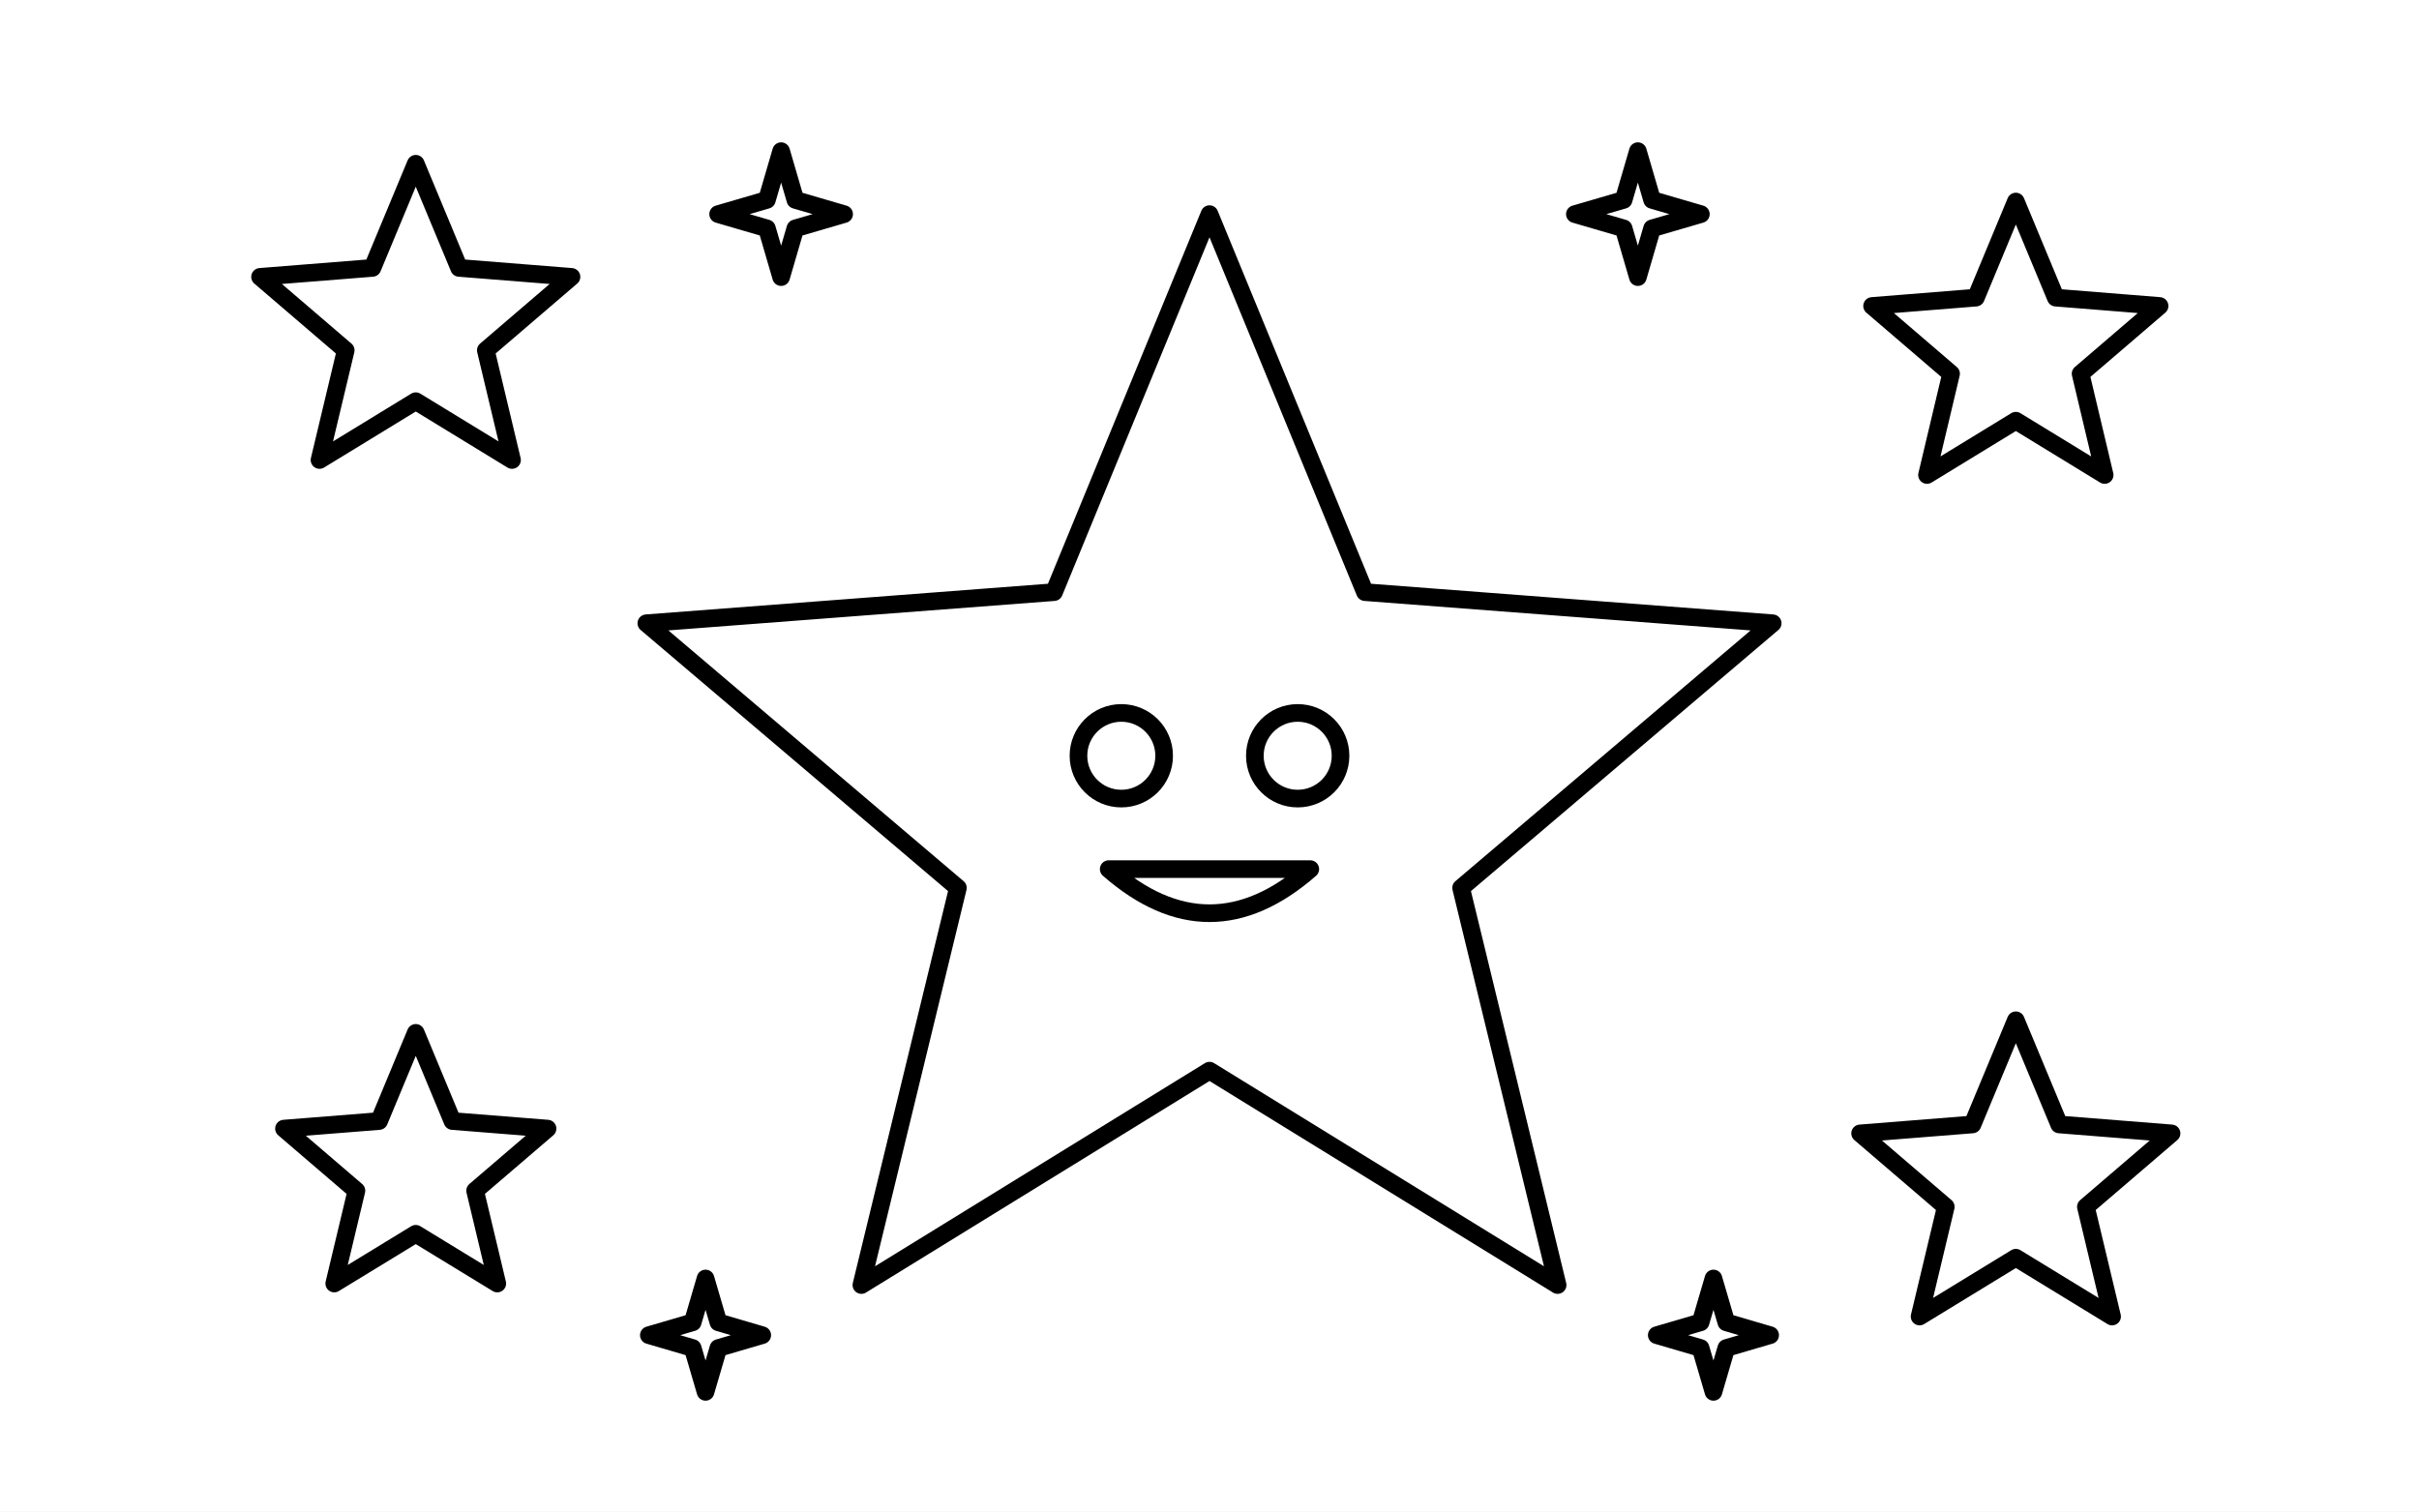
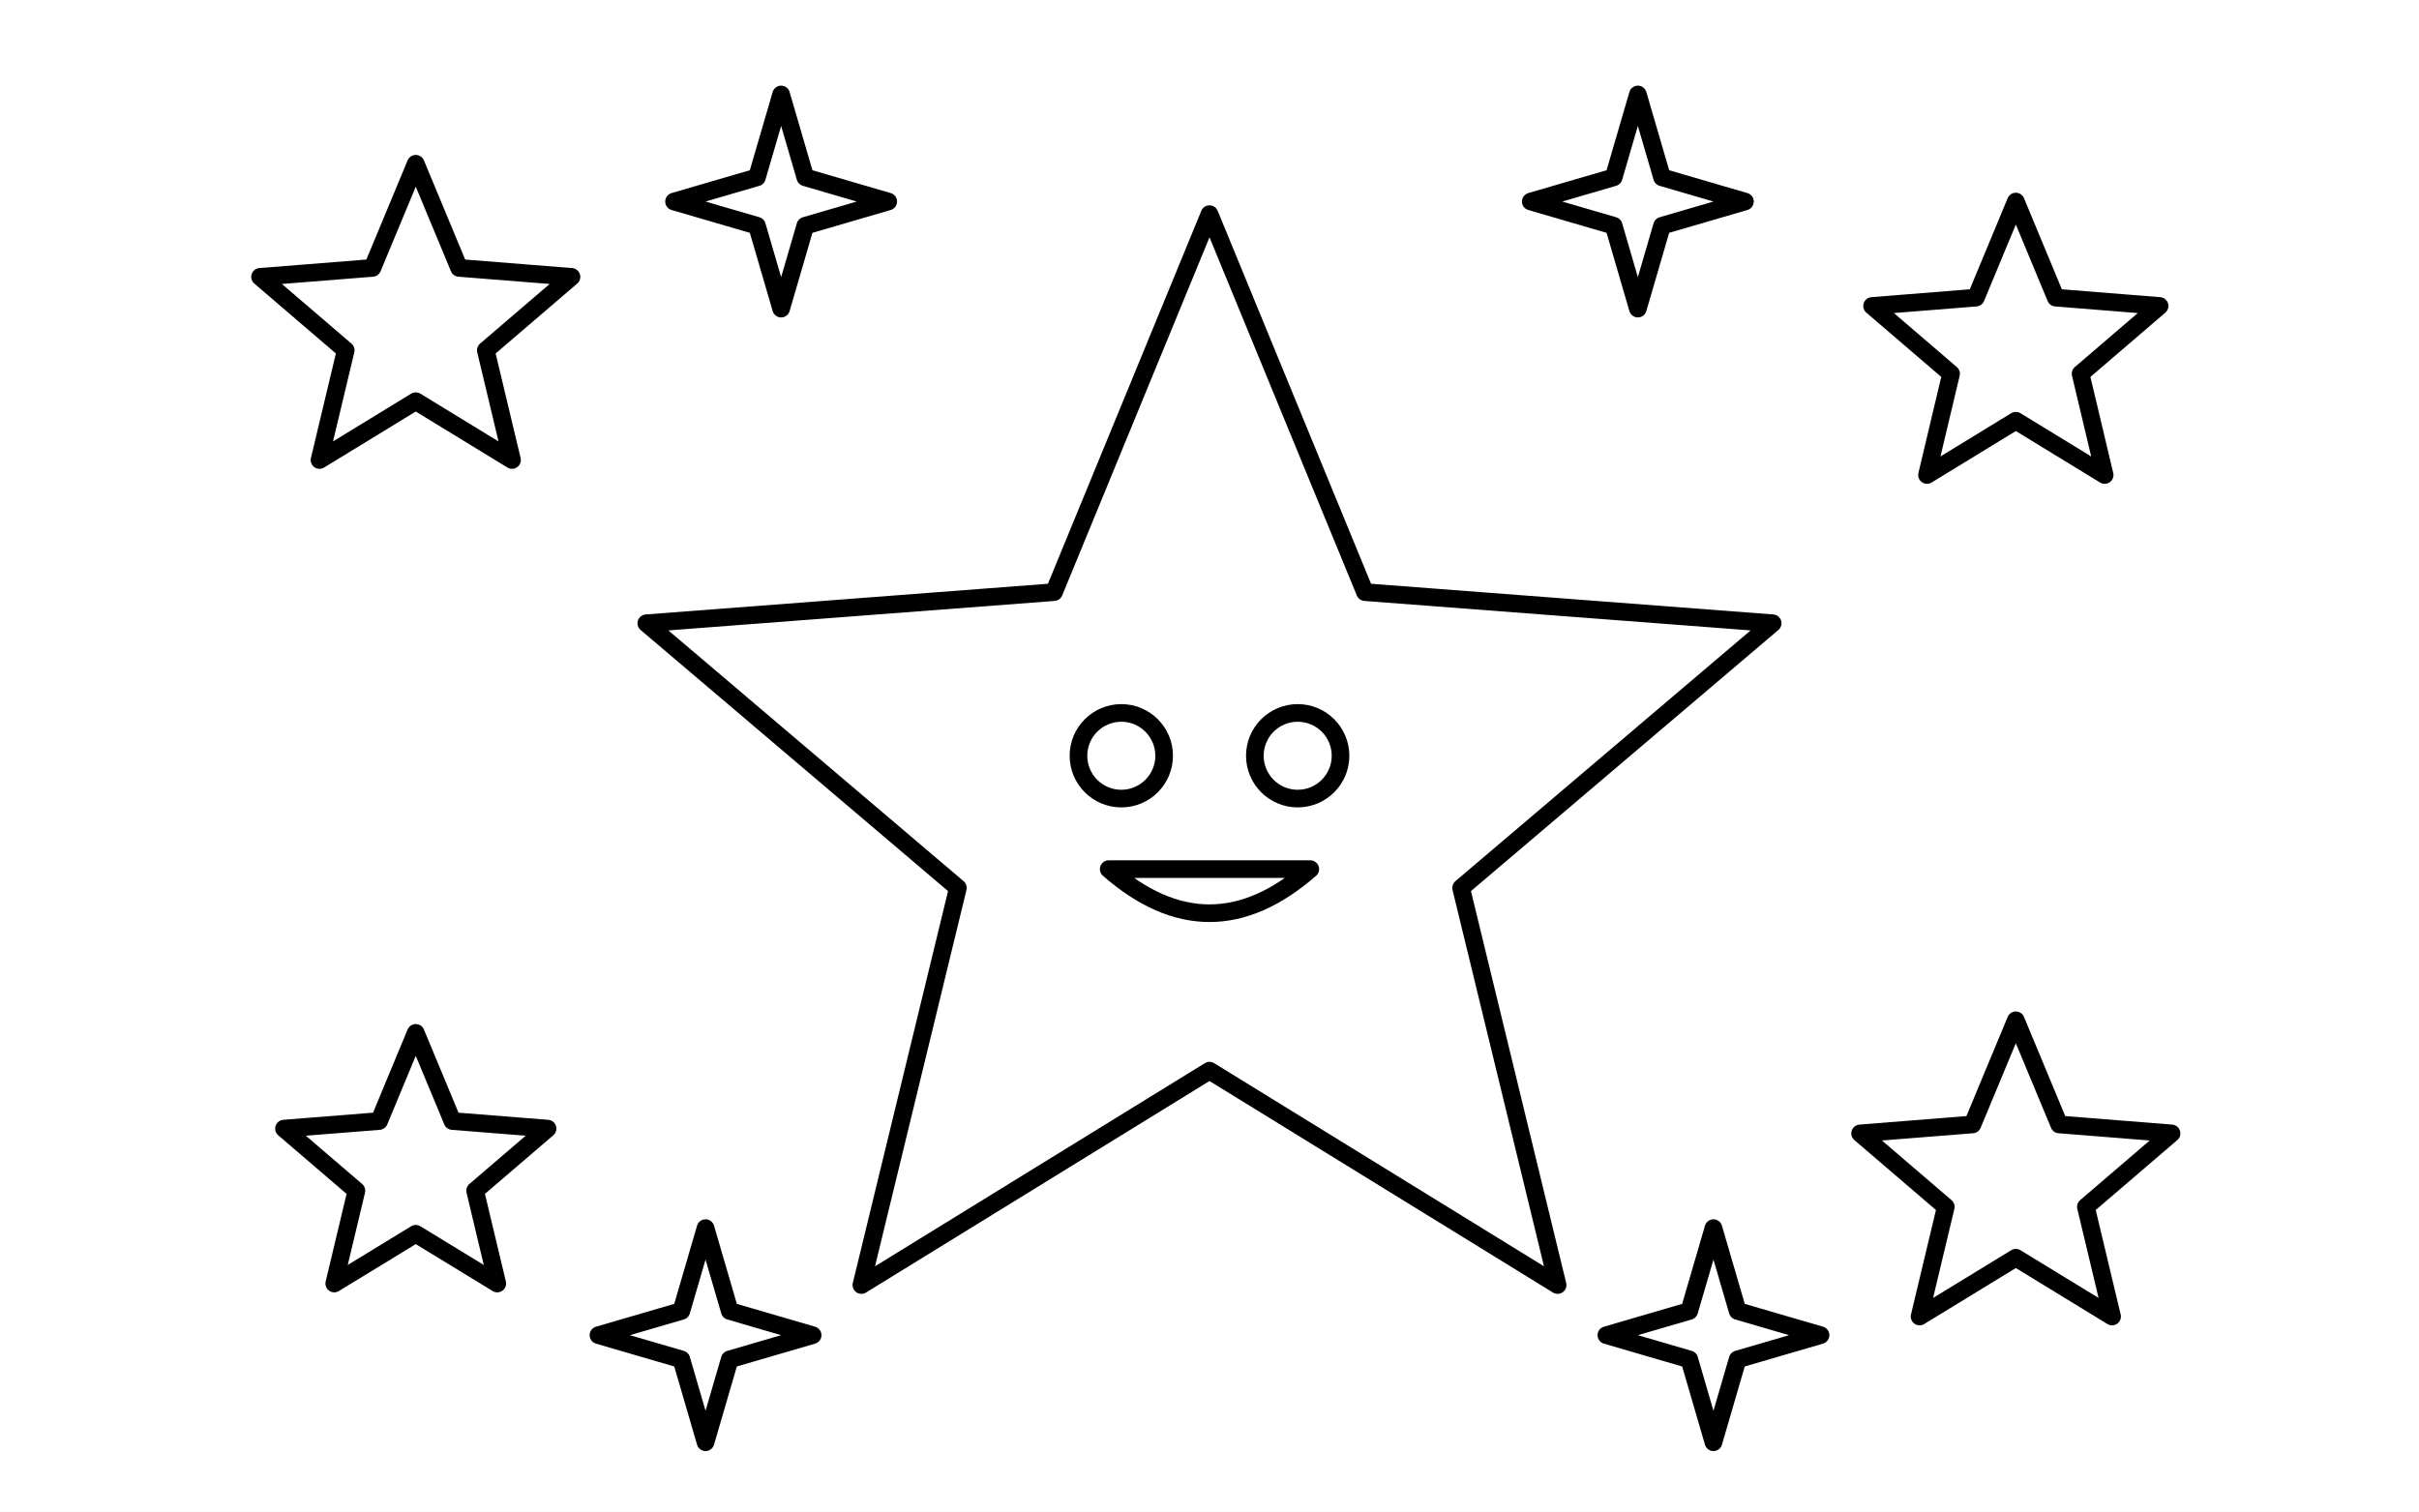
<svg xmlns="http://www.w3.org/2000/svg" width="1920" height="1200" viewBox="0 0 1920 1200">
  <rect width="1920" height="1200" fill="#fff" />
  <g fill="none" stroke="#000" stroke-width="14" stroke-linejoin="round" stroke-linecap="round">
    <path d="M960 170 L1083.4 470.1 L1407 494.8 L1159.7 704.9 L1236.3 1020.2 L960 850 L683.7 1020.2 L760.3 704.9 L513 494.8 L836.6 470.1 Z" />
    <circle cx="890" cy="600" r="34" />
    <circle cx="1030" cy="600" r="34" />
    <path d="M880 690 Q960 760 1040 690 Z" />
    <path d="M330 130 L364.4 212.7 L453.6 219.8 L385.6 278.1 L406.4 365.2 L330 318.5 L253.6 365.2 L274.4 278.1 L206.4 219.8 L295.6 212.7 Z" />
    <path d="M1600 160 L1631.7 236.3 L1714.1 242.9 L1651.4 296.7 L1670.5 377.1 L1600 334 L1529.5 377.1 L1548.6 296.7 L1485.9 242.9 L1568.3 236.3 Z" />
    <path d="M330 820 L359.1 890 L434.6 896 L377.1 945.3 L394.7 1019 L330 979.5 L265.3 1019 L282.9 945.3 L225.4 896 L300.9 890 Z" />
    <path d="M1600 810 L1634.4 892.7 L1723.6 899.8 L1655.6 958.1 L1676.4 1045.2 L1600 998.5 L1523.6 1045.2 L1544.4 958.1 L1476.4 899.8 L1565.6 892.7 Z" />
-     <path d="M620 120 L631.3 158.7 L670 170 L631.3 181.3 L620 220 L608.7 181.3 L570 170 L608.7 158.7 Z" />
-     <path d="M1300 120 L1311.3 158.7 L1350 170 L1311.3 181.3 L1300 220 L1288.7 181.3 L1250 170 L1288.7 158.7 Z" />
-     <path d="M560 1015 L570.2 1049.8 L605 1060 L570.2 1070.2 L560 1105 L549.8 1070.2 L515 1060 L549.8 1049.8 Z" />
-     <path d="M1360 1015 L1370.2 1049.8 L1405 1060 L1370.2 1070.2 L1360 1105 L1349.8 1070.2 L1315 1060 L1349.8 1049.8 Z" />
+     <path d="M620 75 L639.2 140.8 L705 160 L639.2 179.2 L620 245 L600.8 179.2 L535 160 L600.8 140.8 Z" />
+     <path d="M1300 75 L1319.2 140.8 L1385 160 L1319.2 179.2 L1300 245 L1280.8 179.2 L1215 160 L1280.8 140.8 Z" />
+     <path d="M560 975 L579.2 1040.8 L645 1060 L579.2 1079.2 L560 1145 L540.8 1079.2 L475 1060 L540.8 1040.8 Z" />
+     <path d="M1360 975 L1379.2 1040.8 L1445 1060 L1379.2 1079.2 L1360 1145 L1340.8 1079.2 L1275 1060 L1340.8 1040.8 Z" />
  </g>
</svg>
